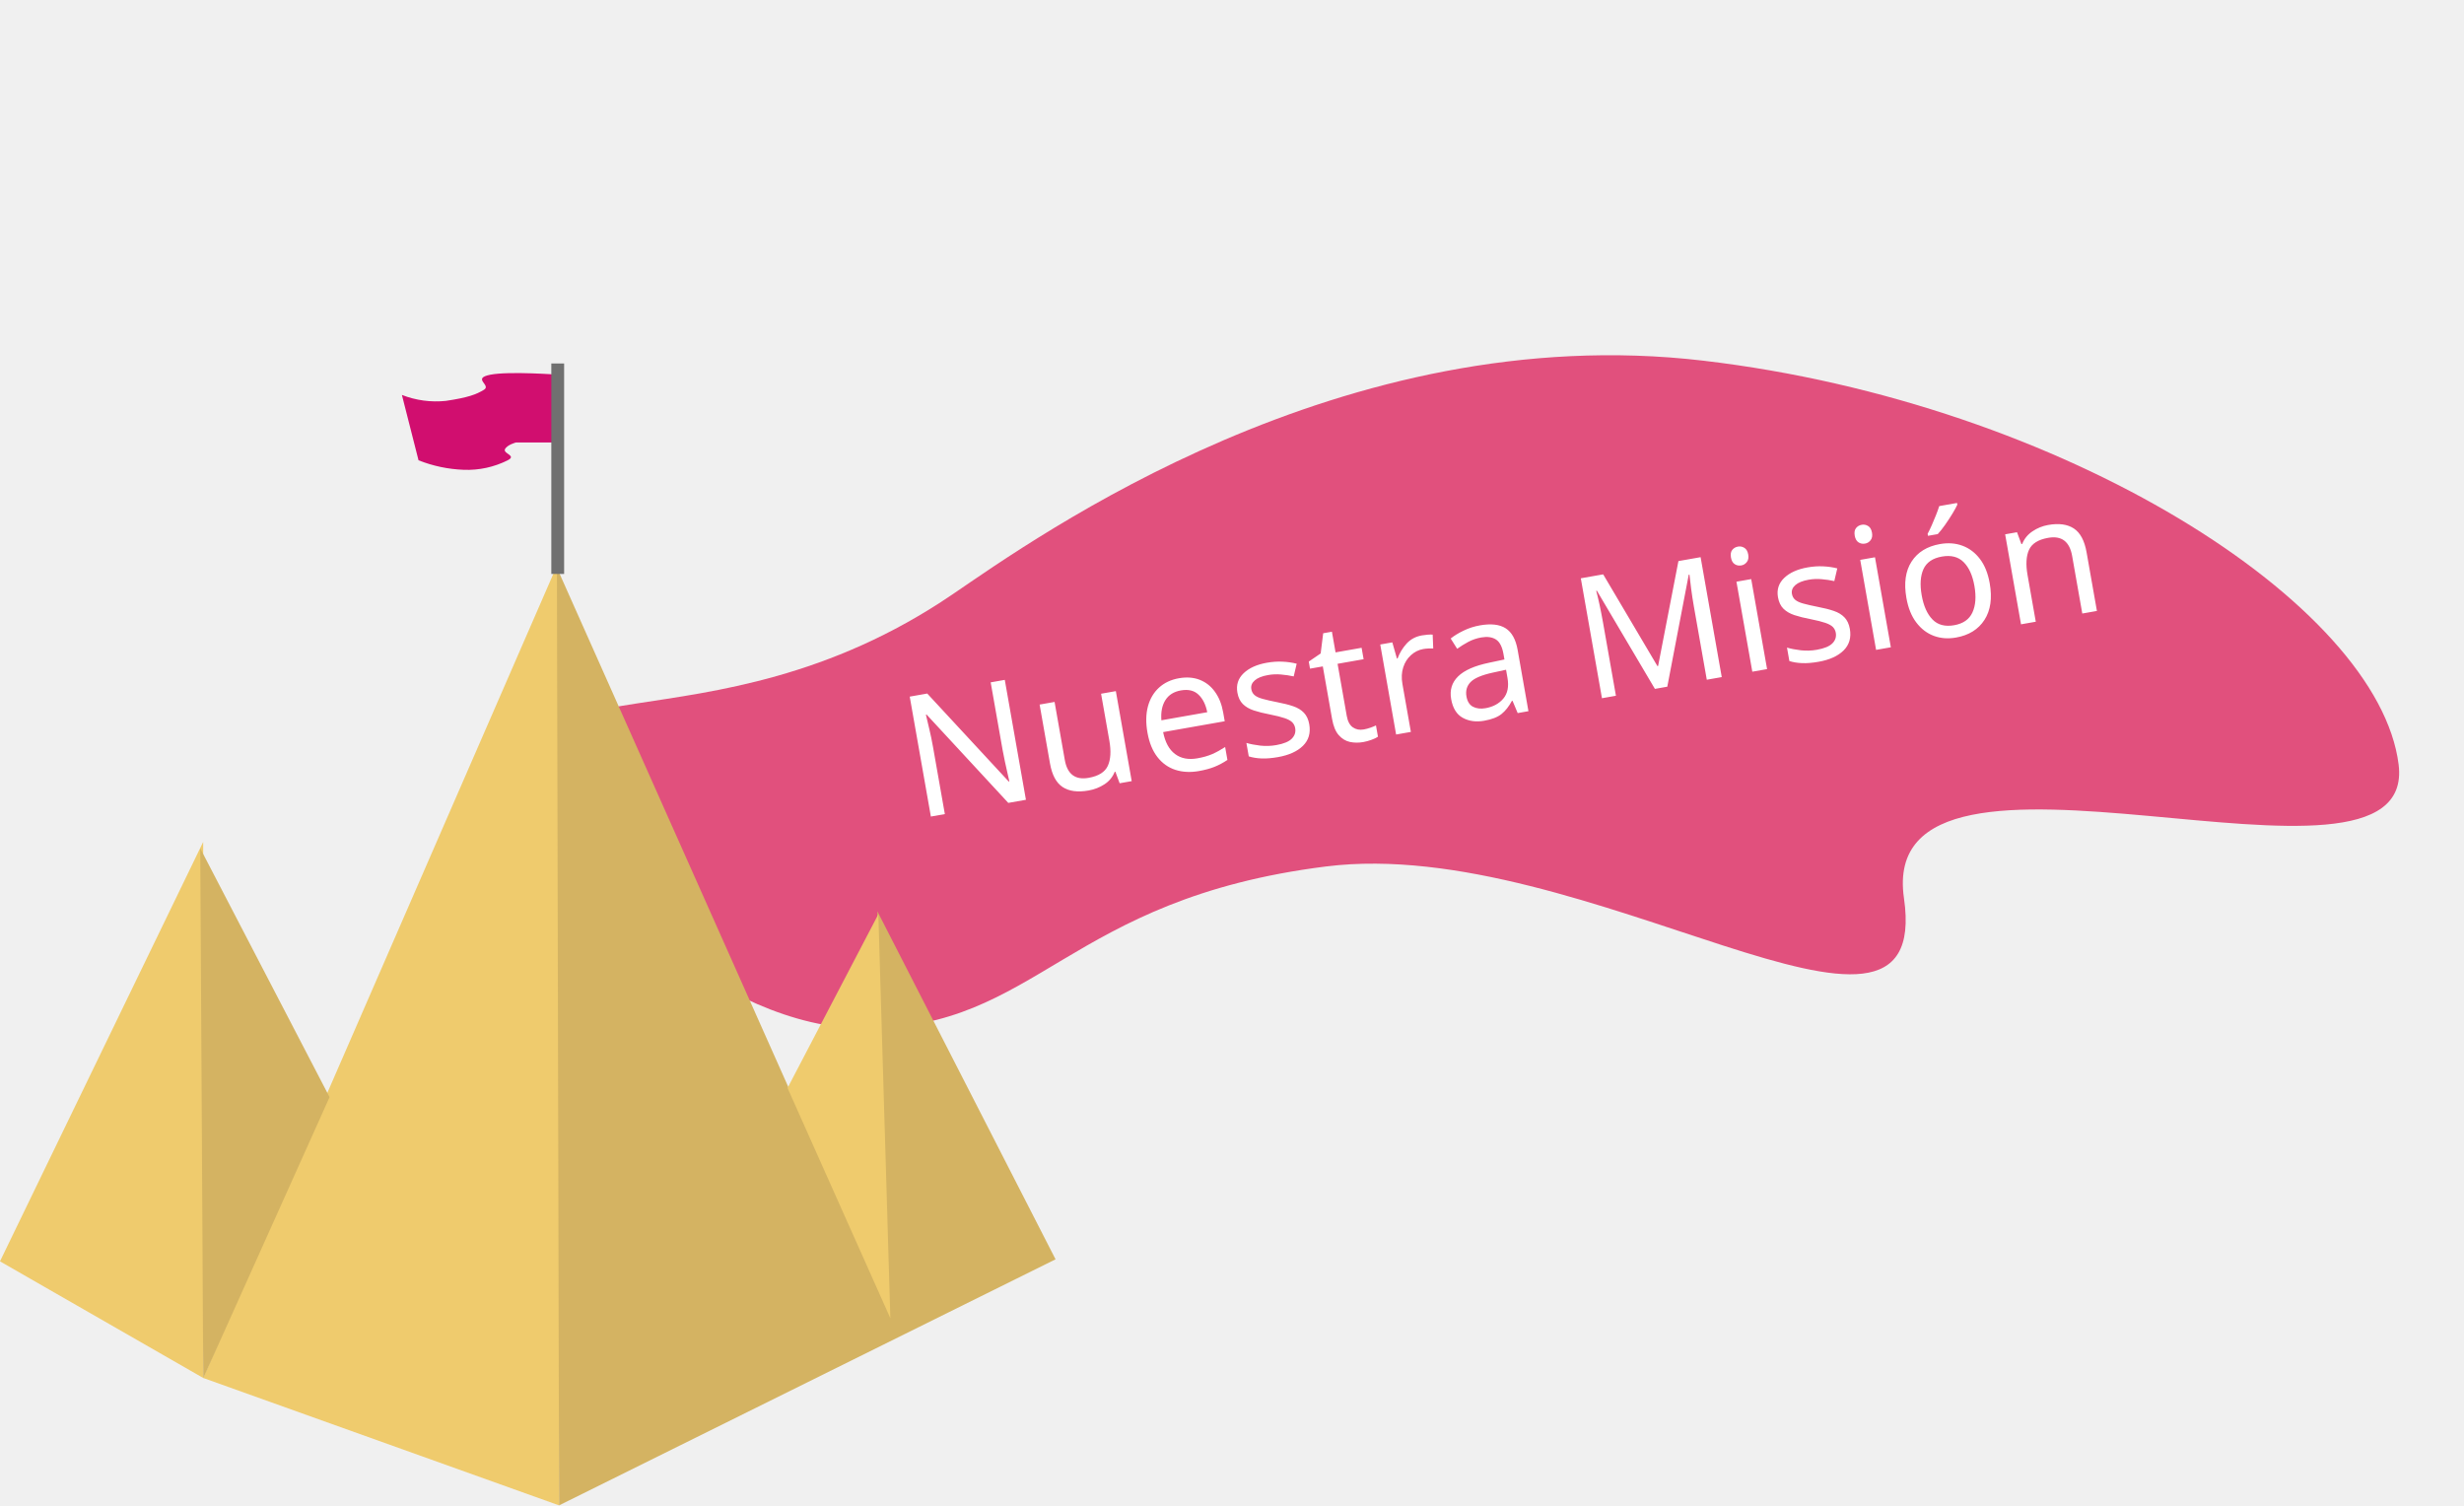
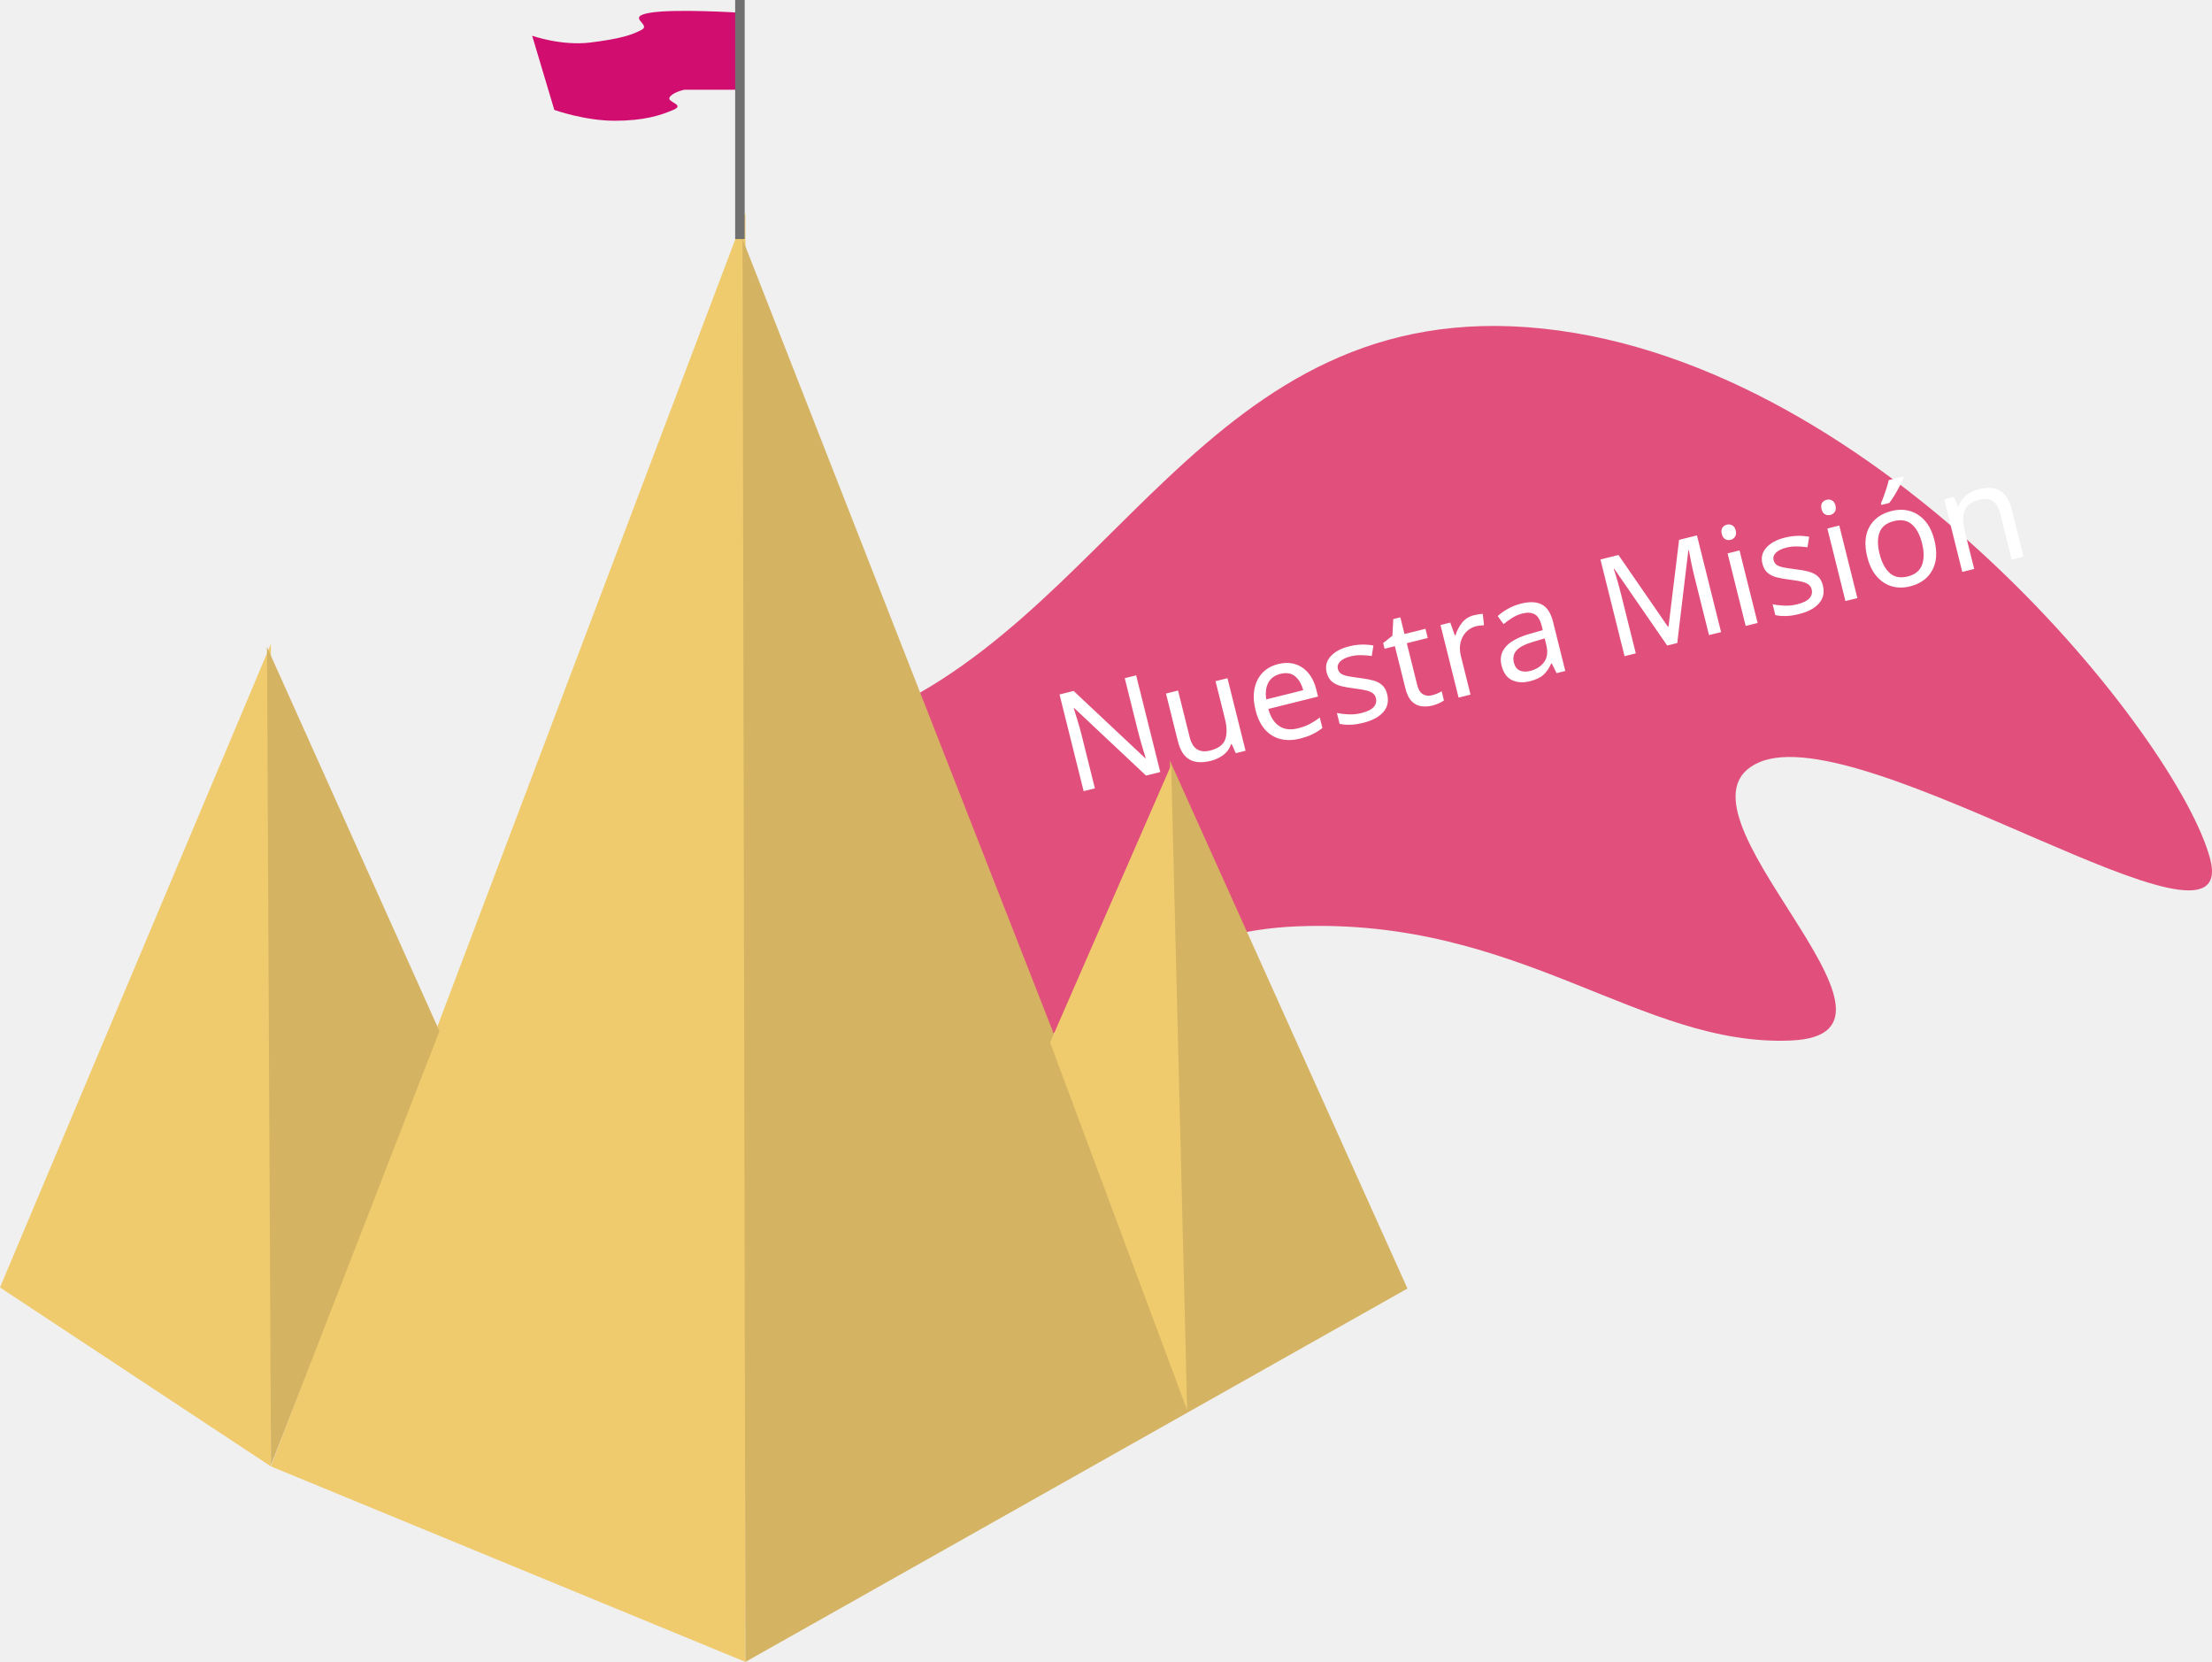
- <svg xmlns="http://www.w3.org/2000/svg" width="577.964" height="353.244" viewBox="0 0 577.964 353.244">
-   <g transform="translate(-5673.557 -21465.699)">
-     <g transform="translate(5673.557 21465.699)">
-       <g transform="translate(112.857)">
-         <path d="M5.978,199.157c11.148,14.009,56.848,34.688,88.518,23.114,38.133-13.937,34.017-44.687,88.656-72.693s152.478,2.682,129.9-39.332,115.492-35.492,98.284-69.12S308.8-11.738,225.718,7.879,92.945,100.25,79,119.594C38.088,176.37-18.633,168.233,5.978,199.157Z" transform="matrix(0.94, 0.342, -0.342, 0.94, 77.18, -0.001)" fill="#e1507d" />
+ <svg xmlns="http://www.w3.org/2000/svg" width="697.448" height="523.895" viewBox="0 0 697.448 523.895">
+   <g transform="translate(-9059.557 -7128.722)">
+     <g transform="translate(-4 2)">
+       <g transform="translate(-165 -163)">
+         <g transform="translate(9418.039 7392.471)">
+           <path d="M9858.616,7877.539c-9.734-37.453-103.341-155.921-210.395-167.228s-135.33,94.8-217.927,124.829-79.058,2.828-79.058,25.439,21.83,82.679,79.058,93.277,69.911-52.291,140.413-55.117,108.313,38.1,155.807,35.985-43.153-73.392-10.128-87.688S9868.352,7914.992,9858.616,7877.539Z" transform="translate(-9351.215 -7709.471)" fill="#e1507d" />
+           <g transform="translate(113.859 58.766)">
+             <g transform="matrix(0.97, -0.242, 0.242, 0.97, 25, 52.058)">
+               <text transform="translate(0 38)" fill="#fff" font-size="44" font-family="MS-UIGothic, MS UI Gothic">
+                 <tspan x="0" y="0">Nuestra Misión</tspan>
+               </text>
+             </g>
+           </g>
+         </g>
+         <g transform="translate(9228.557 7404.722)">
+           <g transform="translate(0 -115)">
+             <path d="M5886.8,21602.322l85.424-202.857v259.262l149.615-395.256v456.889l-149.615-61.633Z" transform="translate(-5886.804 -21196.465)" fill="#efcb6d" />
+             <path d="M5981.339,21265.555l.911,448.521,208.724-117.693-74.918-166.488,4.727,191.707Z" transform="translate(-5747.208 -21190.191)" fill="#d4b362" />
+             <path d="M5922.892,21308.438l54.372,121.092-53.108,136.838Z" transform="translate(-5838.711 -21104.488)" fill="#d4b362" />
+             <path d="M6020.885,21411.113l38.174-87.453,5.049,203.35Z" transform="translate(-5689.793 -21082.477)" fill="#efcb6d" />
+             <g transform="translate(167.788)">
+               <path d="M6534.856,21191.2l6.993,23.4s9.618,3.4,18.984,3.4,14.488-1.707,18.484-3.4-2-2.363-1.13-3.961,4.629-2.418,4.629-2.418H6600.8v-24.256s-20.954-1.348-28.812,0,.624,3.674-2.624,5.377-6.781,2.811-16.022,3.982S6534.856,21191.2,6534.856,21191.2Z" transform="translate(-6534.856 -21179.936)" fill="#d10e6f" />
+               <line y2="75.364" transform="translate(65.508)" fill="none" stroke="#707070" stroke-width="3" />
+             </g>
+           </g>
+         </g>
      </g>
-       <g transform="translate(208.629 158.721) rotate(-10)">
-         <text transform="translate(0 34)" fill="#fff" font-size="40" font-family="MS-UIGothic, MS UI Gothic">
-           <tspan x="0" y="0">Nuestra Misión</tspan>
-         </text>
-       </g>
-       <path d="M5886.8,21427.809l47.662-98.379v125.732l83.477-191.687v221.576l-83.477-29.889Z" transform="translate(-5886.804 -21131.945)" fill="#efcb6d" />
-       <path d="M5981.34,21265.555l.508,219.945,116.455-57.715-41.8-81.641,2.638,94.008Z" transform="translate(-5850.71 -21132.395)" fill="#d4b362" />
-       <path d="M5922.894,21308.438l30.335,58.361-29.63,65.953Z" transform="translate(-5875.926 -21109.453)" fill="#d4b362" />
-       <path d="M6020.886,21364.414l21.3-40.754,2.817,94.764Z" transform="translate(-5836.158 -21109.215)" fill="#efcb6d" />
-       <path d="M6534.858,21188.5l3.9,15.33a31.971,31.971,0,0,0,10.592,2.23,21.113,21.113,0,0,0,10.313-2.23c2.23-1.115-1.119-1.547-.631-2.594s2.583-1.586,2.583-1.586h10.034v-15.889s-11.691-.881-16.076,0,.348,2.408-1.464,3.523-3.783,1.842-8.939,2.609A21.984,21.984,0,0,1,6534.858,21188.5Z" transform="translate(-6440.587 -21095.861)" fill="#d10e6f" />
-       <line y2="49.368" transform="translate(130.821 85.259)" fill="none" stroke="#707070" stroke-width="3" />
    </g>
  </g>
</svg>
